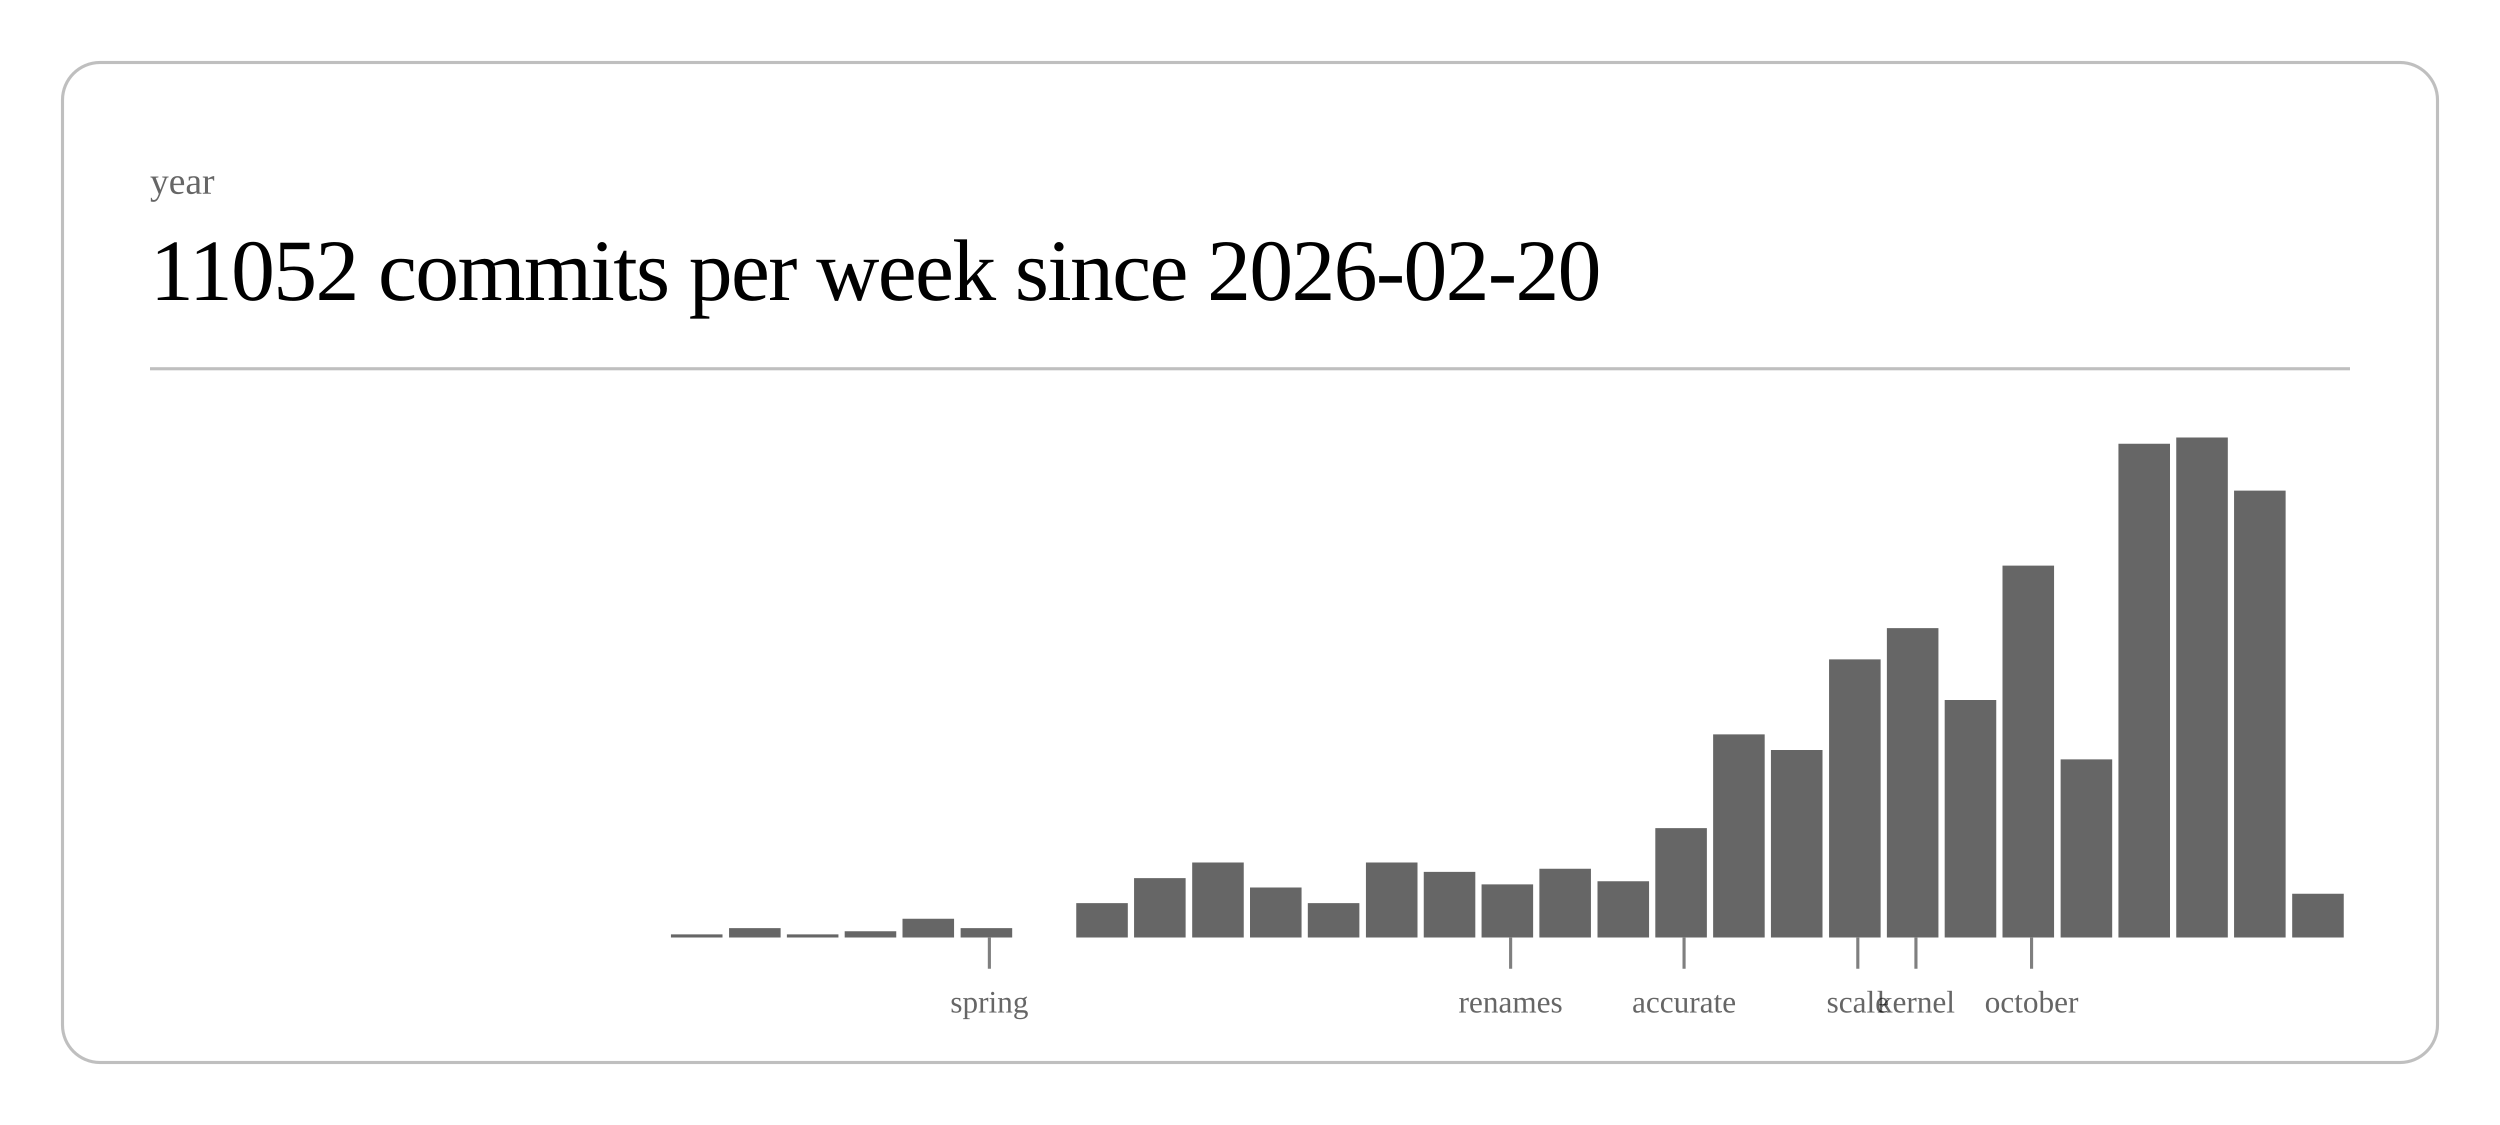
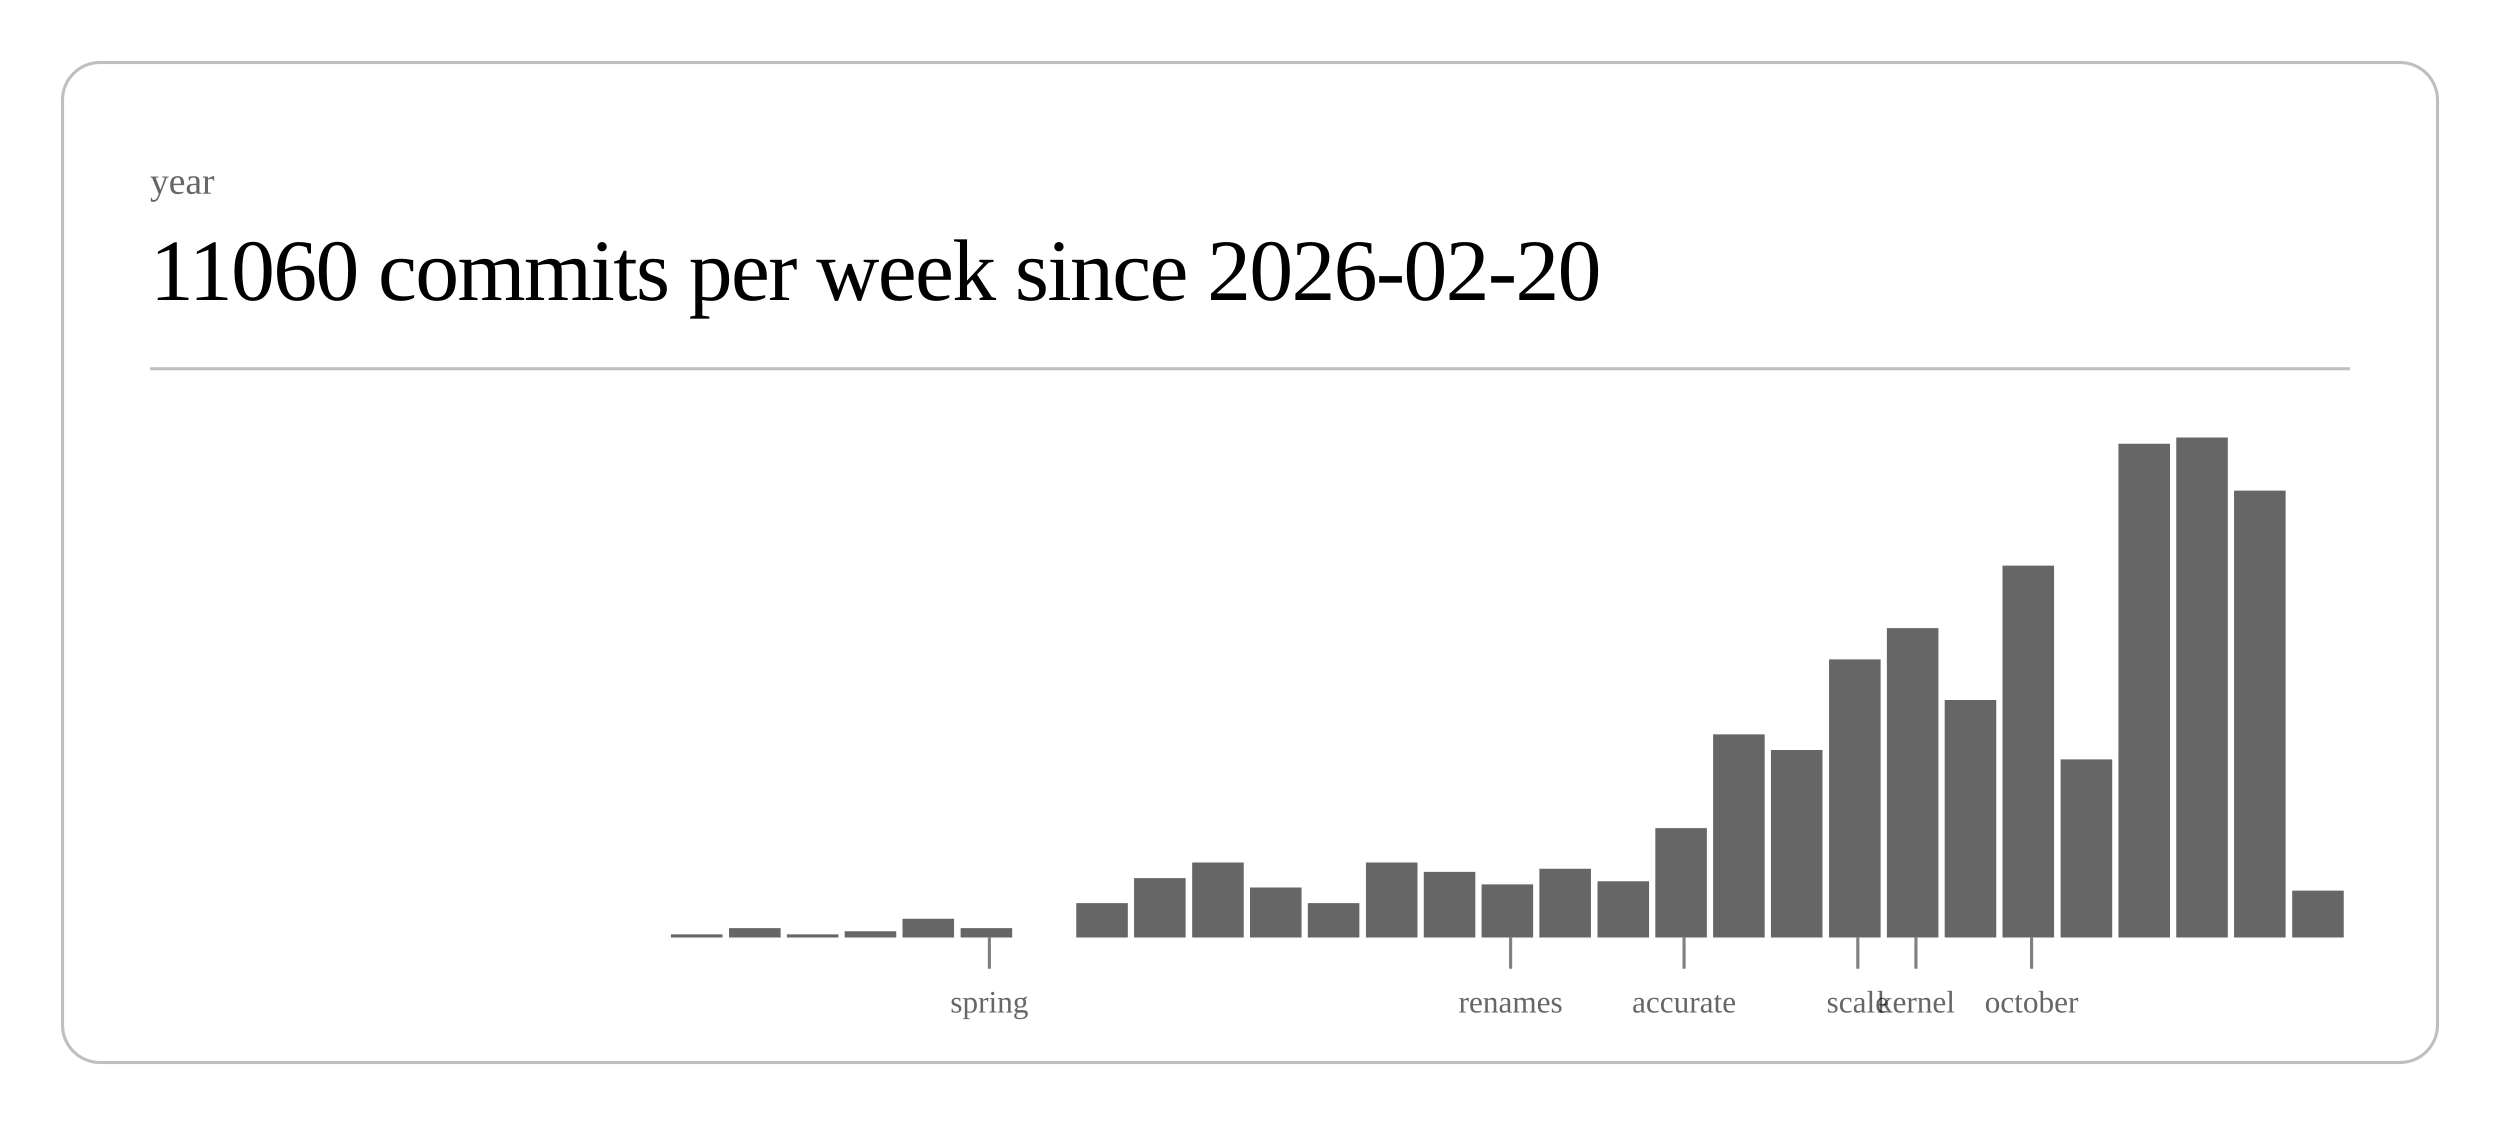
<svg xmlns="http://www.w3.org/2000/svg" class="post-header-svg" viewBox="0 0 800 360" width="800" height="360">
  <rect x="20" y="20" width="760" height="320" rx="12" ry="12" fill="none" stroke="currentColor" stroke-width="1" opacity="0.25" />
  <text fill="currentColor" x="48" y="62" font-size="12" opacity="0.6">year</text>
-   <text fill="currentColor" x="48" y="96" font-size="28" font-weight="300" letter-spacing="-0.5">11052 commits per week since 2026-02-20</text>
+   <text fill="currentColor" x="48" y="96" font-size="28" font-weight="300" letter-spacing="-0.5">11060 commits per week since 2026-02-20</text>
  <line stroke="currentColor" x1="48" y1="118" x2="752" y2="118" stroke-width="1" opacity="0.25" />
  <rect x="214.7" y="299" width="16.5" height="1" fill="currentColor" opacity="0.6" />
  <rect x="233.3" y="297" width="16.5" height="3" fill="currentColor" opacity="0.6" />
  <rect x="251.8" y="299" width="16.5" height="1" fill="currentColor" opacity="0.6" />
  <rect x="270.3" y="298" width="16.5" height="2" fill="currentColor" opacity="0.6" />
  <rect x="288.8" y="294" width="16.5" height="6" fill="currentColor" opacity="0.6" />
  <rect x="307.4" y="297" width="16.5" height="3" fill="currentColor" opacity="0.6" />
  <rect x="344.4" y="289" width="16.5" height="11" fill="currentColor" opacity="0.6" />
  <rect x="362.9" y="281" width="16.5" height="19" fill="currentColor" opacity="0.6" />
  <rect x="381.5" y="276" width="16.5" height="24" fill="currentColor" opacity="0.6" />
  <rect x="400.0" y="284" width="16.5" height="16" fill="currentColor" opacity="0.6" />
  <rect x="418.5" y="289" width="16.5" height="11" fill="currentColor" opacity="0.6" />
  <rect x="437.1" y="276" width="16.5" height="24" fill="currentColor" opacity="0.6" />
  <rect x="455.6" y="279" width="16.5" height="21" fill="currentColor" opacity="0.6" />
  <rect x="474.1" y="283" width="16.5" height="17" fill="currentColor" opacity="0.6" />
  <rect x="492.6" y="278" width="16.5" height="22" fill="currentColor" opacity="0.6" />
  <rect x="511.2" y="282" width="16.5" height="18" fill="currentColor" opacity="0.6" />
  <rect x="529.7" y="265" width="16.5" height="35" fill="currentColor" opacity="0.6" />
  <rect x="548.2" y="235" width="16.5" height="65" fill="currentColor" opacity="0.6" />
  <rect x="566.7" y="240" width="16.5" height="60" fill="currentColor" opacity="0.6" />
  <rect x="585.3" y="211" width="16.5" height="89" fill="currentColor" opacity="0.6" />
  <rect x="603.8" y="201" width="16.5" height="99" fill="currentColor" opacity="0.6" />
  <rect x="622.3" y="224" width="16.5" height="76" fill="currentColor" opacity="0.6" />
  <rect x="640.8" y="181" width="16.5" height="119" fill="currentColor" opacity="0.6" />
  <rect x="659.4" y="243" width="16.5" height="57" fill="currentColor" opacity="0.6" />
  <rect x="677.9" y="142" width="16.5" height="158" fill="currentColor" opacity="0.6" />
  <rect x="696.4" y="140" width="16.5" height="160" fill="currentColor" opacity="0.6" />
  <rect x="714.9" y="157" width="16.5" height="143" fill="currentColor" opacity="0.6" />
-   <rect x="733.5" y="286" width="16.5" height="14" fill="currentColor" opacity="0.6" />
+   <rect x="733.5" y="285" width="16.5" height="15" fill="currentColor" opacity="0.6" />
  <line stroke="currentColor" x1="316.6" y1="300" x2="316.6" y2="310" stroke-width="1" opacity="0.5" />
  <text fill="currentColor" x="316.6" y="324" font-size="10" opacity="0.6" text-anchor="middle">spring</text>
  <line stroke="currentColor" x1="483.4" y1="300" x2="483.4" y2="310" stroke-width="1" opacity="0.5" />
  <text fill="currentColor" x="483.4" y="324" font-size="10" opacity="0.6" text-anchor="middle">renames</text>
  <line stroke="currentColor" x1="538.9" y1="300" x2="538.9" y2="310" stroke-width="1" opacity="0.5" />
  <text fill="currentColor" x="538.9" y="324" font-size="10" opacity="0.6" text-anchor="middle">accurate</text>
  <line stroke="currentColor" x1="594.5" y1="300" x2="594.5" y2="310" stroke-width="1" opacity="0.5" />
  <text fill="currentColor" x="594.5" y="324" font-size="10" opacity="0.6" text-anchor="middle">scale</text>
  <line stroke="currentColor" x1="613.1" y1="300" x2="613.1" y2="310" stroke-width="1" opacity="0.5" />
  <text fill="currentColor" x="613.1" y="324" font-size="10" opacity="0.6" text-anchor="middle">kernel</text>
  <line stroke="currentColor" x1="650.1" y1="300" x2="650.1" y2="310" stroke-width="1" opacity="0.5" />
  <text fill="currentColor" x="650.1" y="324" font-size="10" opacity="0.6" text-anchor="middle">october</text>
</svg>
